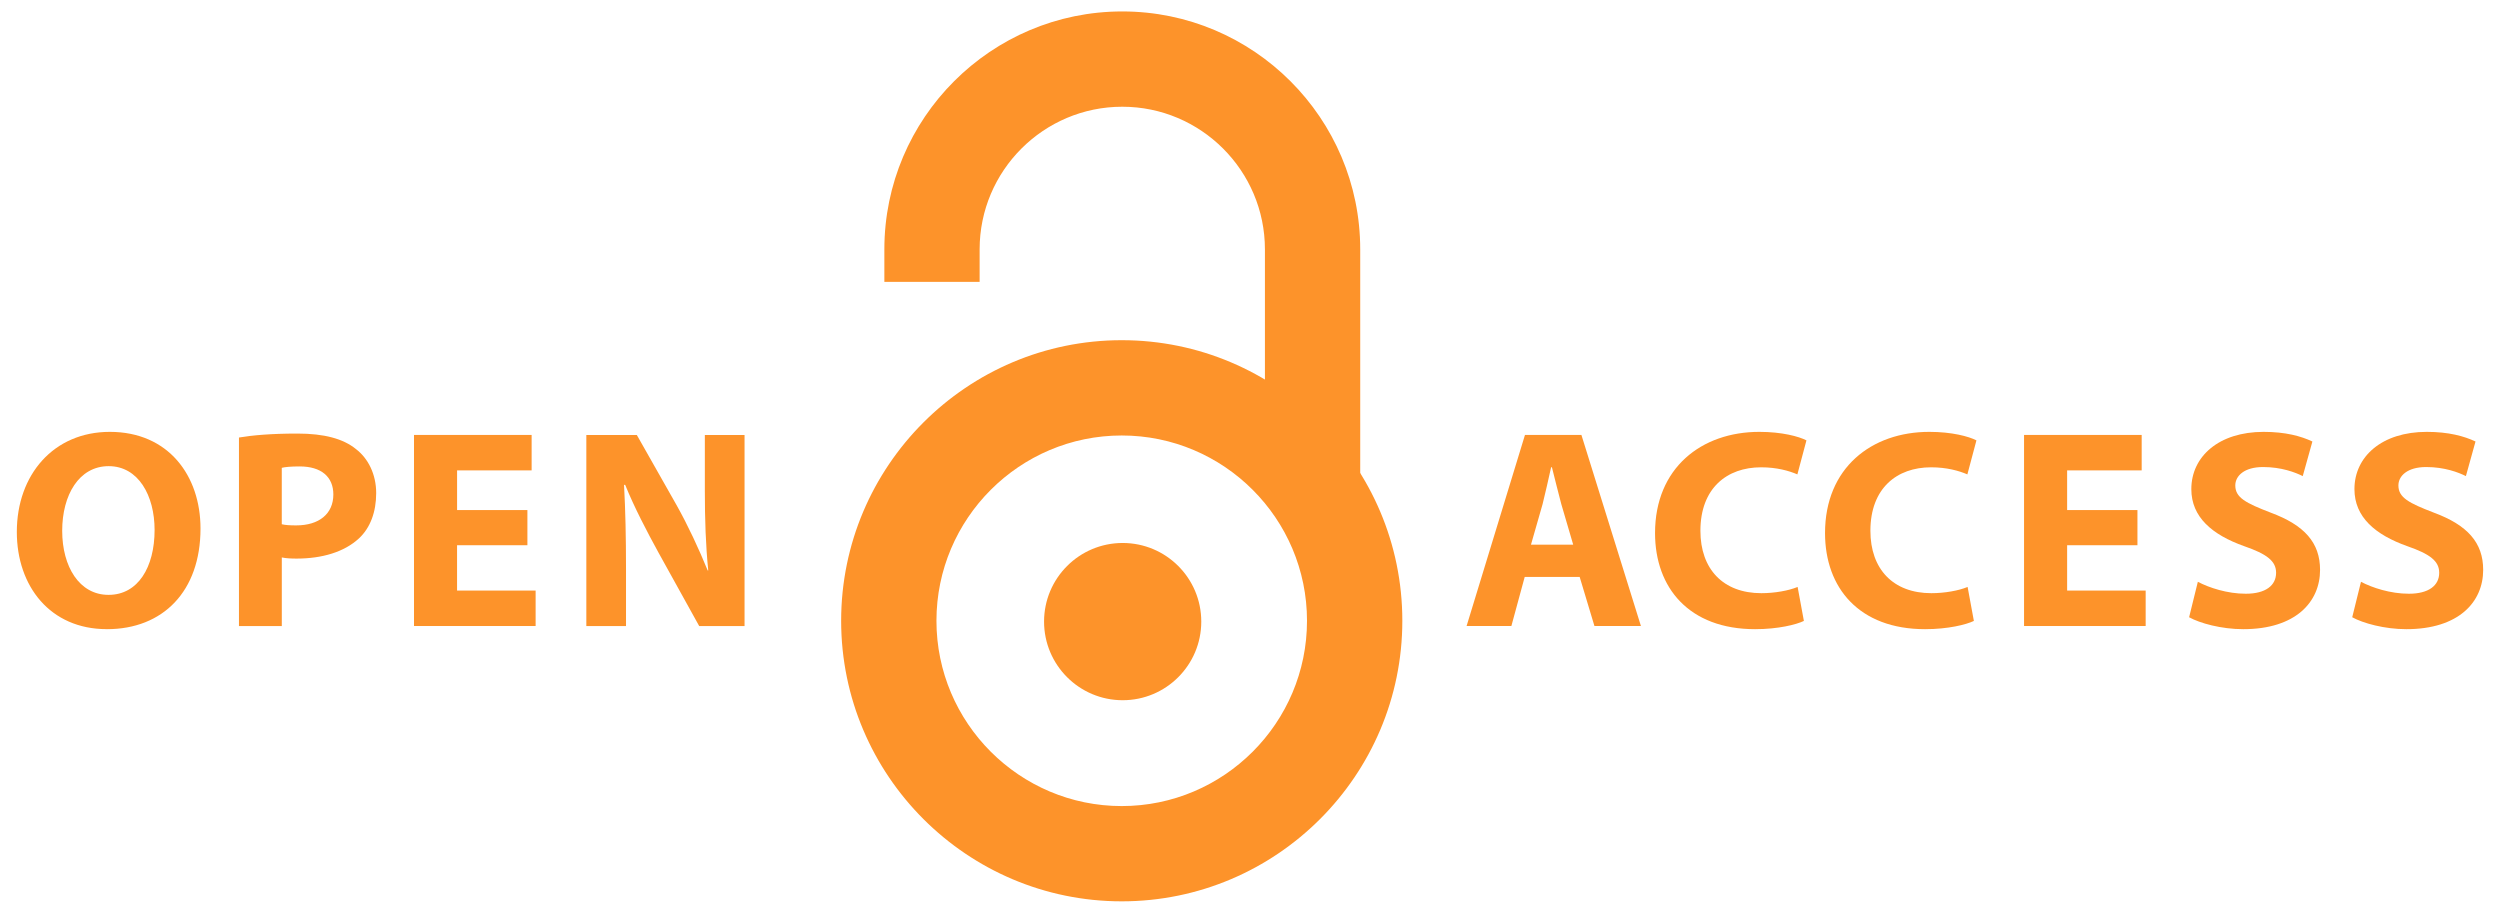
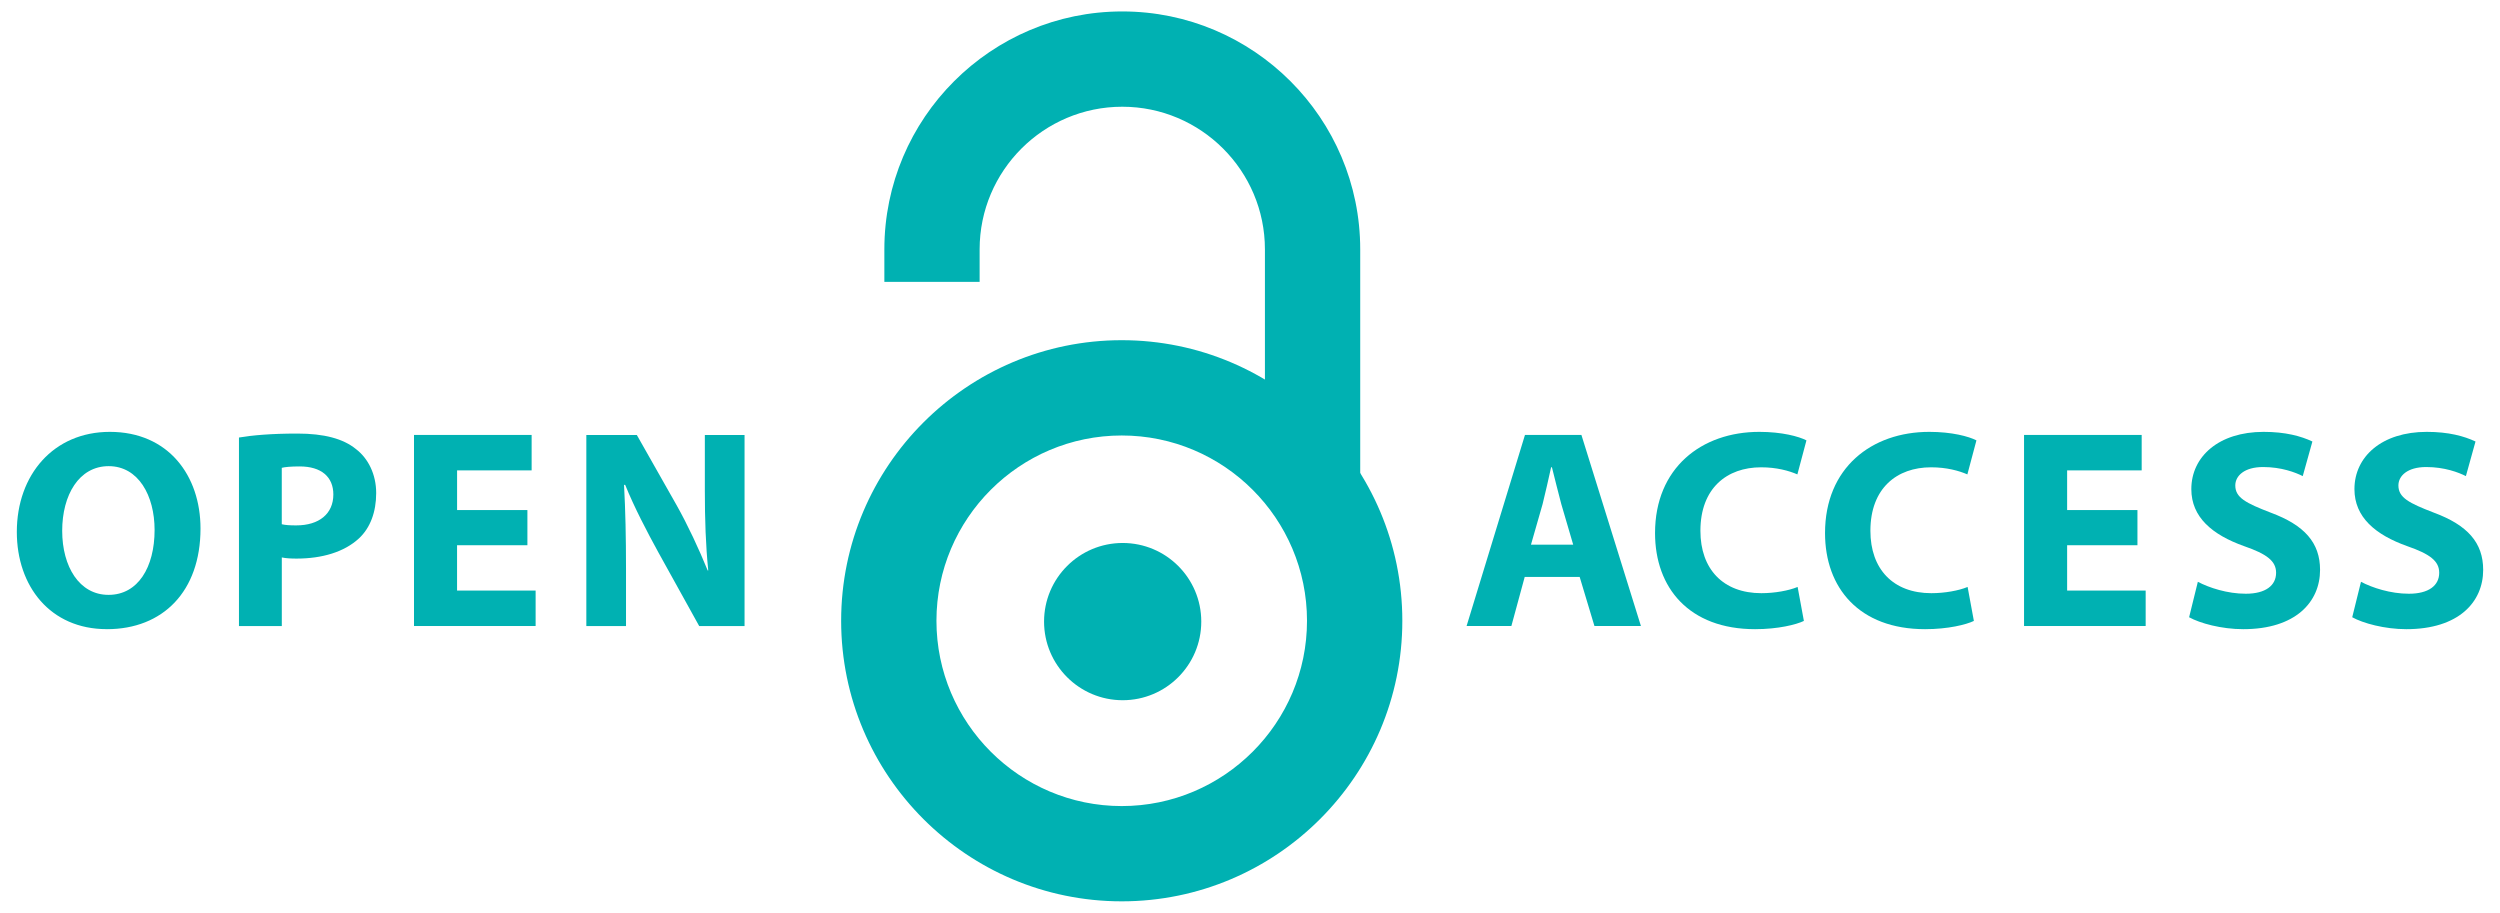
<svg xmlns="http://www.w3.org/2000/svg" version="1.1" id="Layer_1" x="0px" y="0px" width="82.167px" height="30px" viewBox="0 0 82.167 30" enable-background="new 0 0 82.167 30" xml:space="preserve">
-   <path id="path2424_7_" fill="#FD932A" d="M29.066,8.196v1.068h3.131V8.196c0-2.585,2.104-4.688,4.689-4.688  c2.584,0,4.688,2.103,4.688,4.688v7.726h3.132V8.196c0-4.312-3.508-7.82-7.82-7.82C32.574,0.376,29.066,3.884,29.066,8.196" />
-   <path id="path2426_7_" fill="#FD932A" d="M39.482,20.43c0,1.427-1.157,2.584-2.583,2.584s-2.584-1.157-2.584-2.584  c0-1.427,1.157-2.584,2.584-2.584S39.482,19.003,39.482,20.43" />
-   <path id="path2428_7_" fill="#FD932A" d="M30.778,20.403c0-3.358,2.732-6.09,6.09-6.09s6.089,2.732,6.089,6.09  c0,3.357-2.731,6.09-6.089,6.09S30.778,23.76,30.778,20.403 M27.646,20.403c0,5.084,4.137,9.221,9.222,9.221  s9.222-4.137,9.222-9.221c0-5.085-4.137-9.222-9.222-9.222S27.646,15.318,27.646,20.403" />
-   <path id="path2430_7_" fill="#FD932A" d="M3.572,19.551c0.96,0,1.509-0.904,1.509-2.133c0-1.127-0.531-2.097-1.509-2.097  c-0.978,0-1.528,0.95-1.528,2.125c0,1.184,0.569,2.105,1.519,2.105H3.572z M3.507,20.678c-1.854,0-2.954-1.407-2.954-3.195  c0-1.883,1.211-3.289,3.056-3.289c1.929,0,2.981,1.443,2.981,3.177c0,2.069-1.239,3.308-3.075,3.308H3.507L3.507,20.678z" />
-   <path id="path2432_7_" fill="#FD932A" d="M9.26,17.23c0.121,0.029,0.27,0.038,0.475,0.038c0.755,0,1.221-0.382,1.221-1.016  c0-0.577-0.392-0.922-1.108-0.922c-0.289,0-0.485,0.019-0.587,0.046V17.23z M7.854,14.38c0.438-0.074,1.053-0.13,1.919-0.13  c0.876,0,1.509,0.167,1.929,0.512c0.401,0.307,0.662,0.829,0.662,1.444c0,0.624-0.196,1.146-0.568,1.491  c-0.485,0.447-1.211,0.662-2.05,0.662c-0.186,0-0.354-0.009-0.484-0.038v2.255H7.854V14.38z" />
-   <path id="path2434_7_" fill="#FD932A" d="M17.333,17.92h-2.311v1.49h2.582v1.165h-3.997v-6.28h3.866v1.165h-2.45v1.304h2.311V17.92  L17.333,17.92z" />
-   <path id="path2436_7_" fill="#FD932A" d="M19.271,20.576v-6.28h1.659l1.304,2.301c0.373,0.662,0.736,1.444,1.025,2.152h0.019  c-0.084-0.829-0.112-1.677-0.112-2.627v-1.826h1.305v6.28h-1.491l-1.342-2.422c-0.373-0.68-0.792-1.481-1.09-2.217H20.51  c0.046,0.838,0.065,1.723,0.065,2.748v1.892H19.271z" />
-   <path id="path2438_7_" fill="#FD932A" d="M51.706,17.902l-0.391-1.333c-0.102-0.373-0.214-0.847-0.308-1.211h-0.027  c-0.084,0.372-0.187,0.847-0.28,1.211l-0.382,1.333H51.706z M50.112,18.963l-0.438,1.612h-1.472l1.919-6.28h1.855l1.956,6.28h-1.528  l-0.485-1.612H50.112z" />
-   <path id="path2440_7_" fill="#FD932A" d="M59.288,20.408c-0.251,0.121-0.848,0.271-1.603,0.271c-2.171,0-3.289-1.36-3.289-3.158  c0-2.144,1.528-3.327,3.429-3.327c0.736,0,1.295,0.149,1.547,0.28l-0.298,1.118c-0.28-0.121-0.68-0.233-1.193-0.233  c-1.118,0-1.994,0.681-1.994,2.087c0,1.257,0.746,2.05,2.003,2.05c0.438,0,0.903-0.084,1.192-0.205L59.288,20.408z" />
-   <path id="path2442_7_" fill="#FD932A" d="M64.875,20.408c-0.252,0.121-0.848,0.271-1.603,0.271c-2.171,0-3.289-1.36-3.289-3.158  c0-2.144,1.528-3.327,3.429-3.327c0.736,0,1.295,0.149,1.547,0.28l-0.298,1.118c-0.279-0.121-0.681-0.233-1.193-0.233  c-1.118,0-1.994,0.681-1.994,2.087c0,1.257,0.746,2.05,2.003,2.05c0.438,0,0.904-0.084,1.192-0.205L64.875,20.408z" />
-   <path id="path2444_7_" fill="#FD932A" d="M70.251,17.92h-2.311v1.49h2.581v1.165h-3.997v-6.28h3.866v1.165h-2.45v1.304h2.311V17.92z  " />
-   <path id="path2446_7_" fill="#FD932A" d="M72.236,19.122c0.373,0.196,0.969,0.392,1.575,0.392c0.651,0,0.997-0.27,0.997-0.689  c0-0.382-0.298-0.615-1.054-0.876c-1.043-0.372-1.732-0.95-1.732-1.873c0-1.071,0.903-1.882,2.376-1.882  c0.717,0,1.229,0.14,1.603,0.317l-0.317,1.137c-0.242-0.121-0.699-0.298-1.304-0.298c-0.615,0-0.913,0.289-0.913,0.605  c0,0.401,0.345,0.578,1.164,0.894c1.109,0.411,1.622,0.987,1.622,1.882c0,1.053-0.802,1.948-2.525,1.948  c-0.718,0-1.426-0.196-1.779-0.392L72.236,19.122z" />
-   <path id="path2448_7_" fill="#FD932A" d="M77.598,19.122c0.372,0.196,0.969,0.392,1.574,0.392c0.652,0,0.997-0.27,0.997-0.689  c0-0.382-0.299-0.615-1.054-0.876c-1.043-0.372-1.732-0.95-1.732-1.873c0-1.071,0.903-1.882,2.376-1.882  c0.718,0,1.229,0.14,1.603,0.317l-0.316,1.137c-0.242-0.121-0.699-0.298-1.305-0.298c-0.615,0-0.913,0.289-0.913,0.605  c0,0.401,0.345,0.578,1.165,0.894c1.108,0.411,1.621,0.987,1.621,1.882c0,1.053-0.802,1.948-2.525,1.948  c-0.717,0-1.426-0.196-1.779-0.392L77.598,19.122z" />
+   <path id="path2424_7_" fill="#00B1B2" d="M29.066,8.196v1.068h3.131V8.196c0-2.585,2.104-4.688,4.689-4.688  c2.584,0,4.688,2.103,4.688,4.688v7.726h3.132V8.196c0-4.312-3.508-7.82-7.82-7.82C32.574,0.376,29.066,3.884,29.066,8.196" />
+   <path id="path2426_7_" fill="#00B1B2" d="M39.482,20.43c0,1.427-1.157,2.584-2.583,2.584s-2.584-1.157-2.584-2.584  c0-1.427,1.157-2.584,2.584-2.584S39.482,19.003,39.482,20.43" />
+   <path id="path2428_7_" fill="#00B1B2" d="M30.778,20.403c0-3.358,2.732-6.09,6.09-6.09s6.089,2.732,6.089,6.09  c0,3.357-2.731,6.09-6.089,6.09S30.778,23.76,30.778,20.403 M27.646,20.403c0,5.084,4.137,9.221,9.222,9.221  s9.222-4.137,9.222-9.221c0-5.085-4.137-9.222-9.222-9.222S27.646,15.318,27.646,20.403" />
+   <path id="path2430_7_" fill="#00B1B2" d="M3.572,19.551c0.96,0,1.509-0.904,1.509-2.133c0-1.127-0.531-2.097-1.509-2.097  c-0.978,0-1.528,0.95-1.528,2.125c0,1.184,0.569,2.105,1.519,2.105H3.572z M3.507,20.678c-1.854,0-2.954-1.407-2.954-3.195  c0-1.883,1.211-3.289,3.056-3.289c1.929,0,2.981,1.443,2.981,3.177c0,2.069-1.239,3.308-3.075,3.308H3.507L3.507,20.678z" />
+   <path id="path2432_7_" fill="#00B1B2" d="M9.26,17.23c0.121,0.029,0.27,0.038,0.475,0.038c0.755,0,1.221-0.382,1.221-1.016  c0-0.577-0.392-0.922-1.108-0.922c-0.289,0-0.485,0.019-0.587,0.046V17.23z M7.854,14.38c0.438-0.074,1.053-0.13,1.919-0.13  c0.876,0,1.509,0.167,1.929,0.512c0.401,0.307,0.662,0.829,0.662,1.444c0,0.624-0.196,1.146-0.568,1.491  c-0.485,0.447-1.211,0.662-2.05,0.662c-0.186,0-0.354-0.009-0.484-0.038v2.255H7.854V14.38z" />
+   <path id="path2434_7_" fill="#00B1B2" d="M17.333,17.92h-2.311v1.49h2.582v1.165h-3.997v-6.28h3.866v1.165h-2.45v1.304h2.311V17.92  L17.333,17.92z" />
+   <path id="path2436_7_" fill="#00B1B2" d="M19.271,20.576v-6.28h1.659l1.304,2.301c0.373,0.662,0.736,1.444,1.025,2.152h0.019  c-0.084-0.829-0.112-1.677-0.112-2.627v-1.826h1.305v6.28h-1.491l-1.342-2.422c-0.373-0.68-0.792-1.481-1.09-2.217H20.51  c0.046,0.838,0.065,1.723,0.065,2.748v1.892H19.271z" />
+   <path id="path2438_7_" fill="#00B1B2" d="M51.706,17.902l-0.391-1.333c-0.102-0.373-0.214-0.847-0.308-1.211h-0.027  c-0.084,0.372-0.187,0.847-0.28,1.211l-0.382,1.333H51.706z M50.112,18.963l-0.438,1.612h-1.472l1.919-6.28h1.855l1.956,6.28h-1.528  l-0.485-1.612H50.112z" />
+   <path id="path2440_7_" fill="#00B1B2" d="M59.288,20.408c-0.251,0.121-0.848,0.271-1.603,0.271c-2.171,0-3.289-1.36-3.289-3.158  c0-2.144,1.528-3.327,3.429-3.327c0.736,0,1.295,0.149,1.547,0.28l-0.298,1.118c-0.28-0.121-0.68-0.233-1.193-0.233  c-1.118,0-1.994,0.681-1.994,2.087c0,1.257,0.746,2.05,2.003,2.05c0.438,0,0.903-0.084,1.192-0.205L59.288,20.408z" />
+   <path id="path2442_7_" fill="#00B1B2" d="M64.875,20.408c-0.252,0.121-0.848,0.271-1.603,0.271c-2.171,0-3.289-1.36-3.289-3.158  c0-2.144,1.528-3.327,3.429-3.327c0.736,0,1.295,0.149,1.547,0.28l-0.298,1.118c-0.279-0.121-0.681-0.233-1.193-0.233  c-1.118,0-1.994,0.681-1.994,2.087c0,1.257,0.746,2.05,2.003,2.05c0.438,0,0.904-0.084,1.192-0.205L64.875,20.408z" />
+   <path id="path2444_7_" fill="#00B1B2" d="M70.251,17.92h-2.311v1.49h2.581v1.165h-3.997v-6.28h3.866v1.165h-2.45v1.304h2.311V17.92z  " />
+   <path id="path2446_7_" fill="#00B1B2" d="M72.236,19.122c0.373,0.196,0.969,0.392,1.575,0.392c0.651,0,0.997-0.27,0.997-0.689  c0-0.382-0.298-0.615-1.054-0.876c-1.043-0.372-1.732-0.95-1.732-1.873c0-1.071,0.903-1.882,2.376-1.882  c0.717,0,1.229,0.14,1.603,0.317l-0.317,1.137c-0.242-0.121-0.699-0.298-1.304-0.298c-0.615,0-0.913,0.289-0.913,0.605  c0,0.401,0.345,0.578,1.164,0.894c1.109,0.411,1.622,0.987,1.622,1.882c0,1.053-0.802,1.948-2.525,1.948  c-0.718,0-1.426-0.196-1.779-0.392L72.236,19.122z" />
+   <path id="path2448_7_" fill="#00B1B2" d="M77.598,19.122c0.372,0.196,0.969,0.392,1.574,0.392c0.652,0,0.997-0.27,0.997-0.689  c0-0.382-0.299-0.615-1.054-0.876c-1.043-0.372-1.732-0.95-1.732-1.873c0-1.071,0.903-1.882,2.376-1.882  c0.718,0,1.229,0.14,1.603,0.317l-0.316,1.137c-0.242-0.121-0.699-0.298-1.305-0.298c-0.615,0-0.913,0.289-0.913,0.605  c0,0.401,0.345,0.578,1.165,0.894c1.108,0.411,1.621,0.987,1.621,1.882c0,1.053-0.802,1.948-2.525,1.948  c-0.717,0-1.426-0.196-1.779-0.392L77.598,19.122z" />
</svg>
